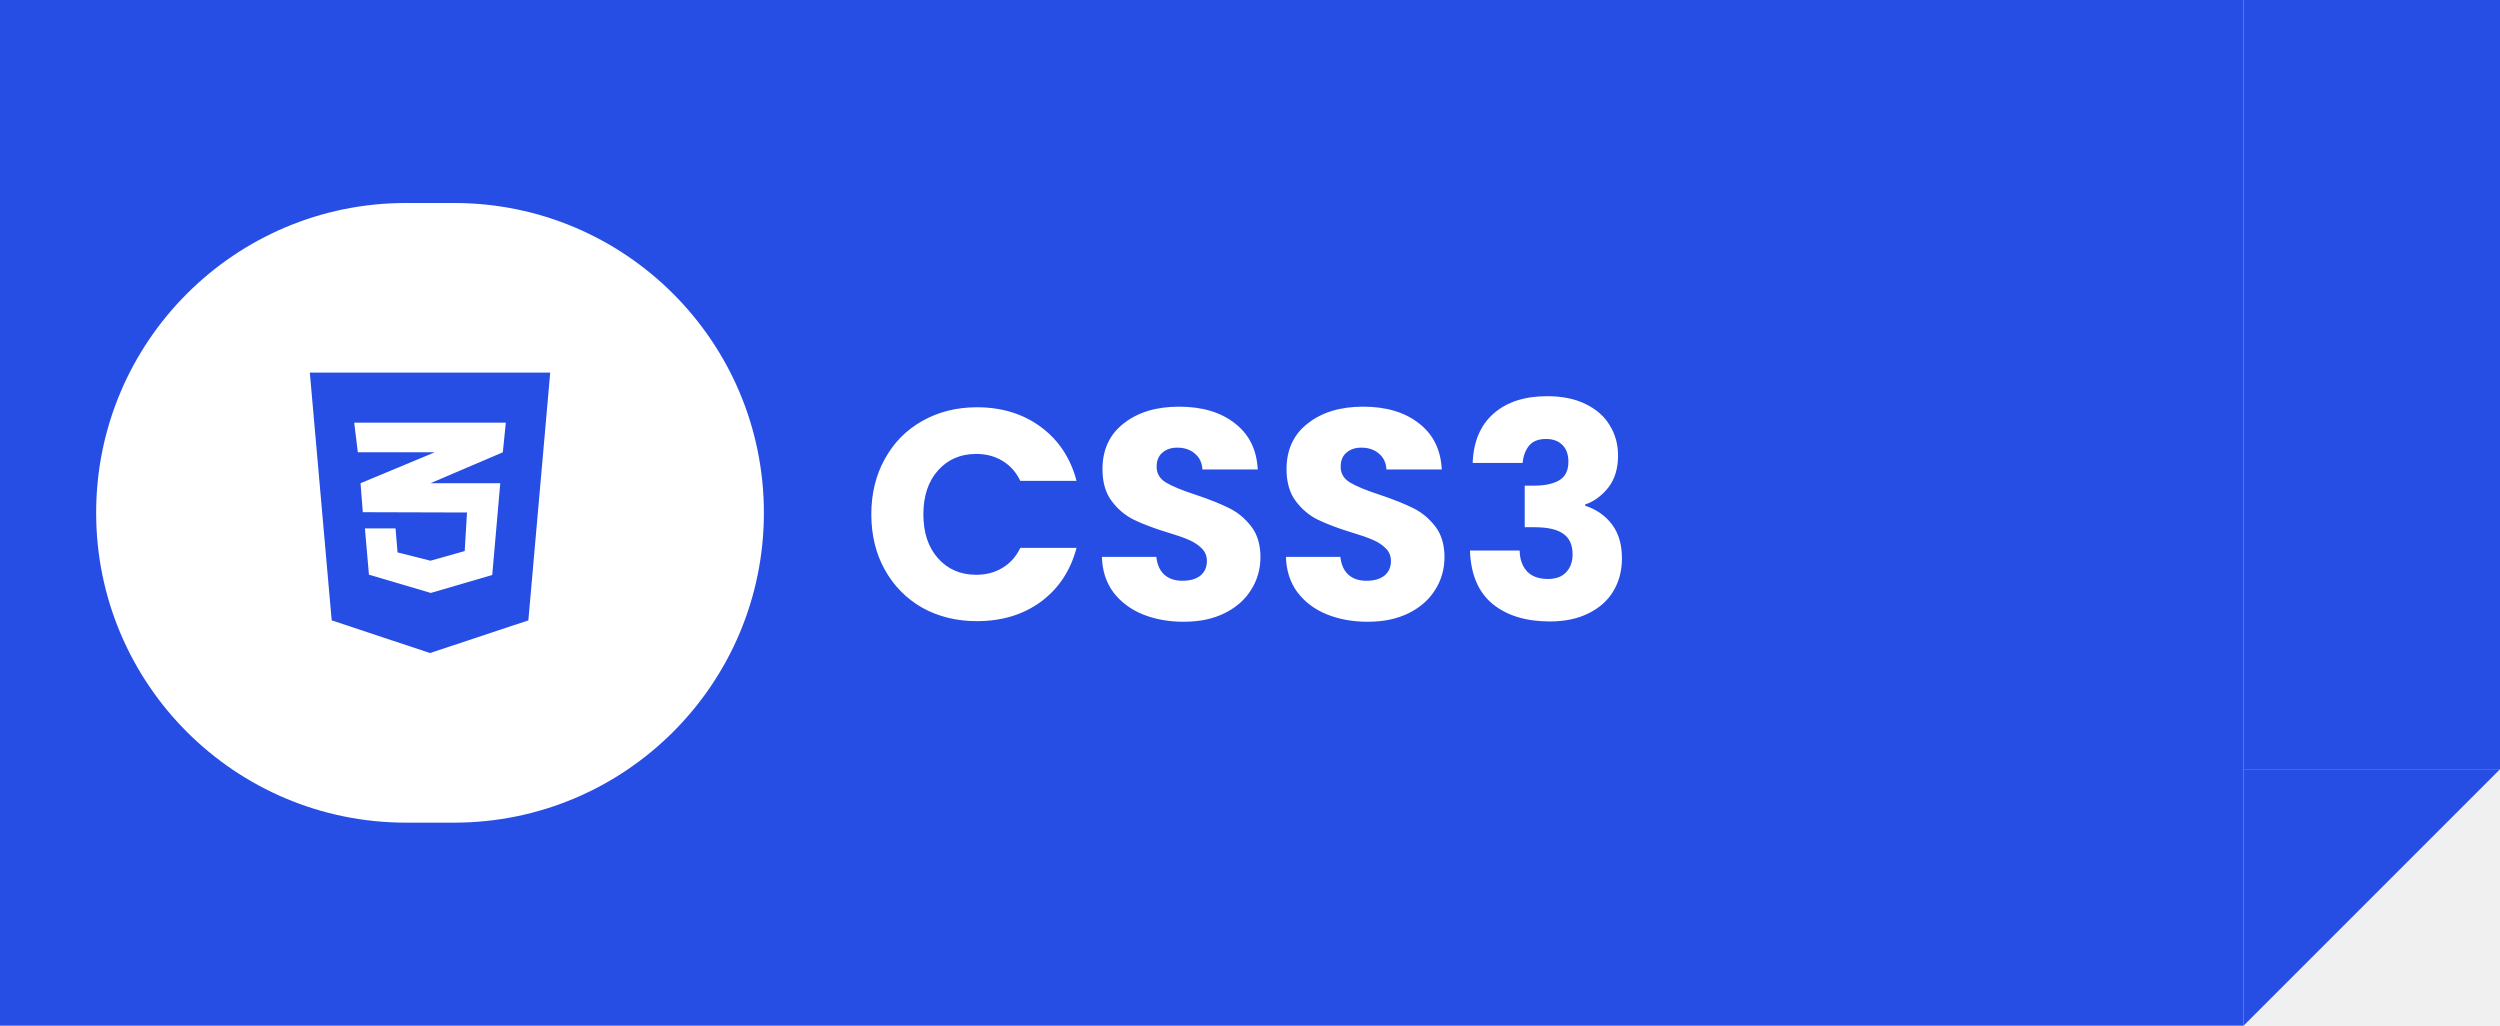
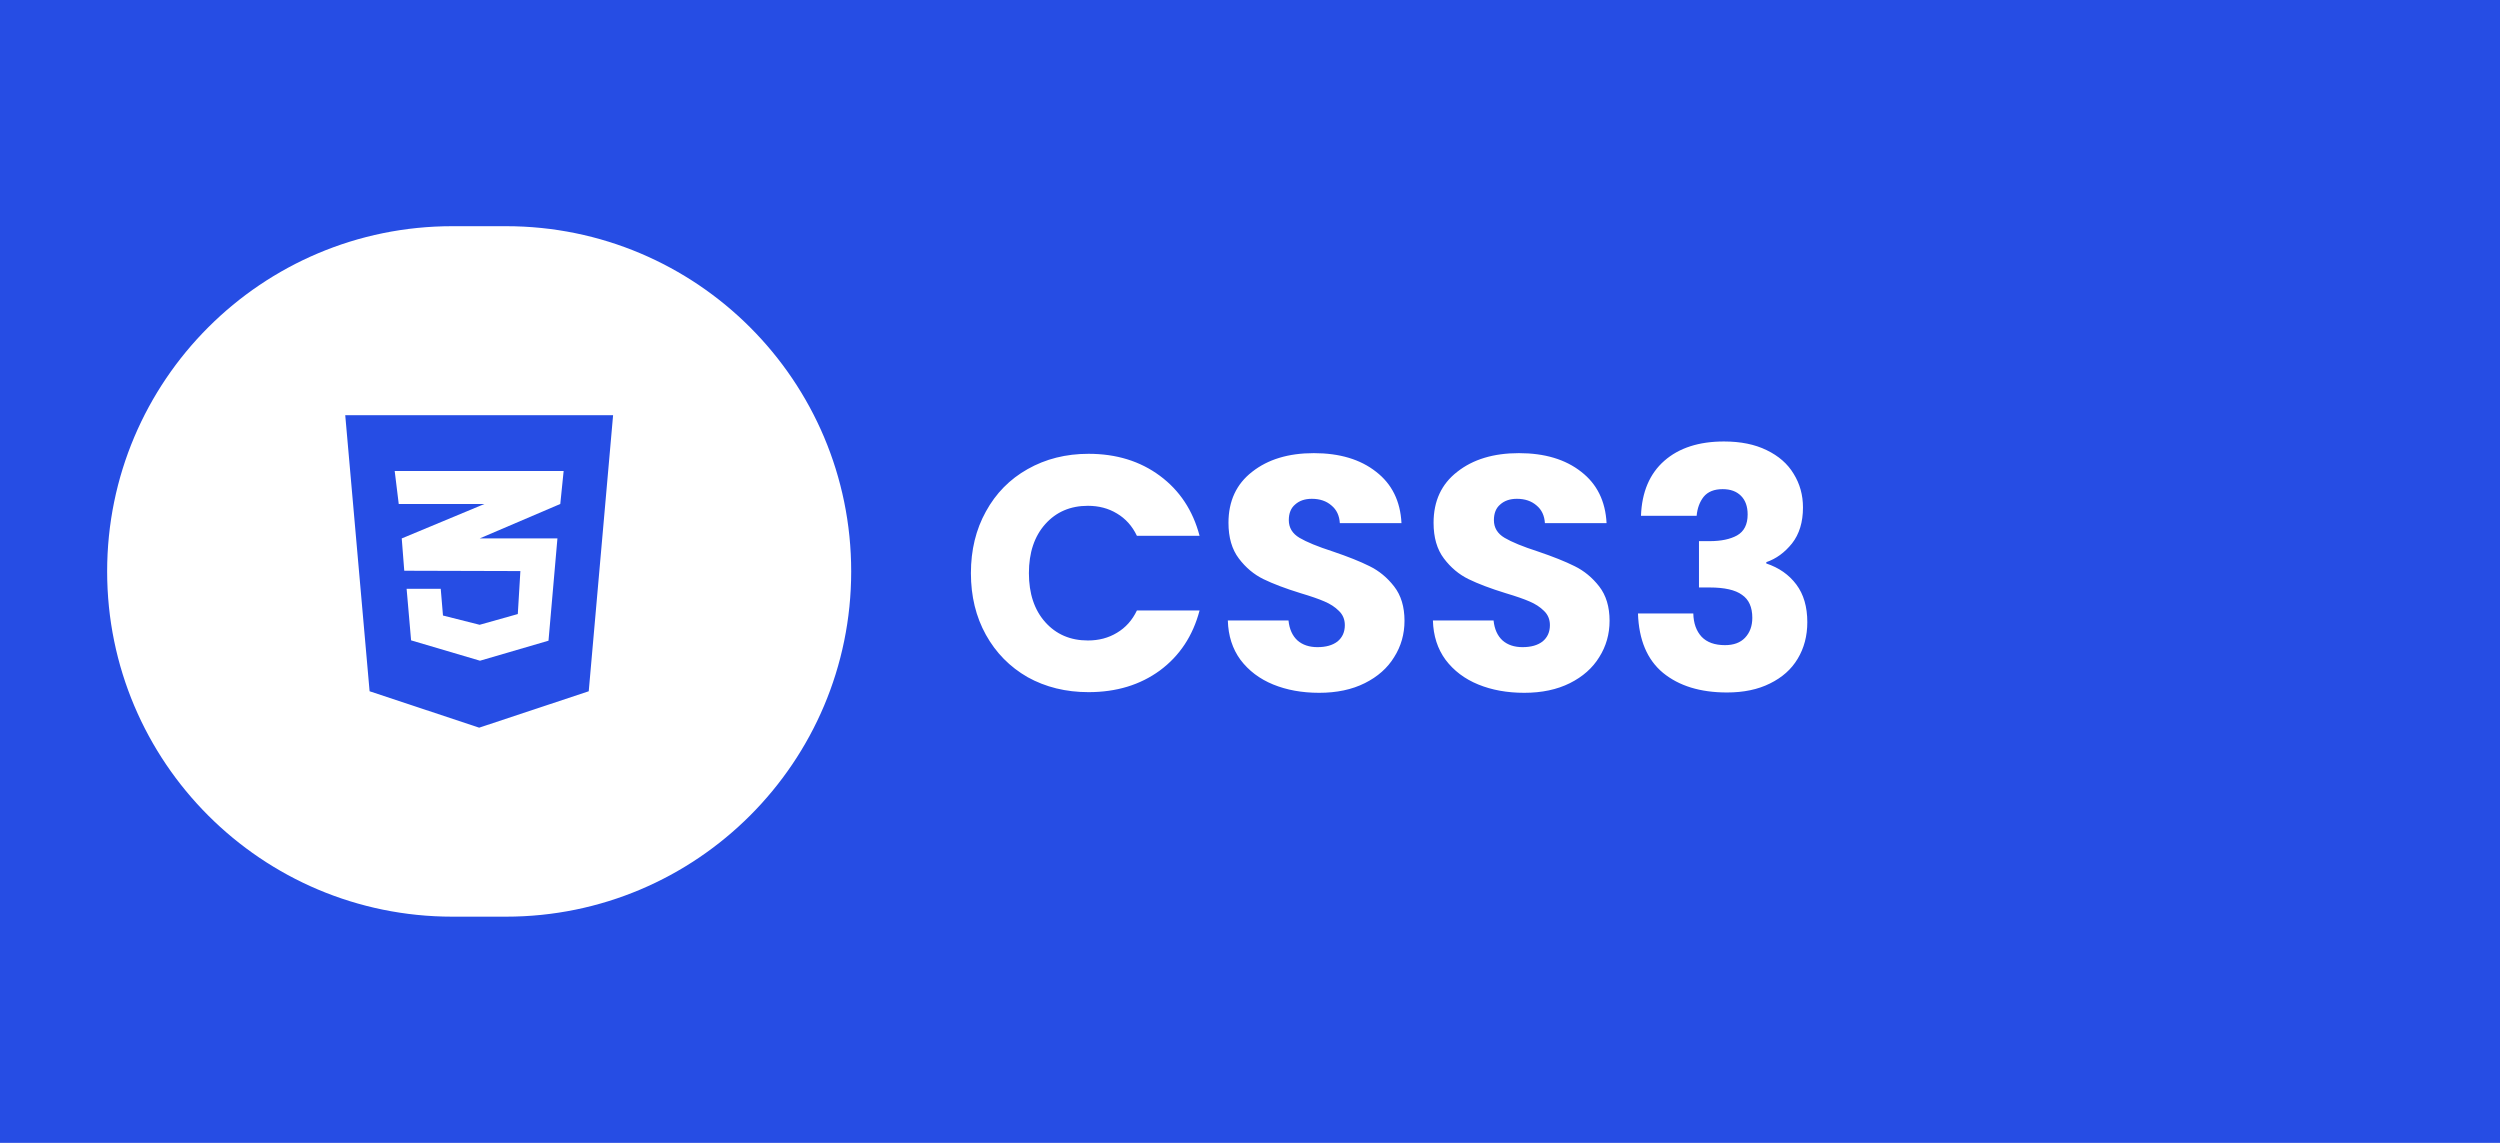
- <svg xmlns="http://www.w3.org/2000/svg" width="117" height="48" viewBox="0 0 117 48" fill="none">
-   <rect width="105" height="48" fill="#264DE4" />
-   <rect x="105" width="12" height="36" fill="#264DE4" />
-   <path d="M105 36H117L111 42L105 48V36Z" fill="#264DE4" />
+ <svg xmlns="http://www.w3.org/2000/svg" width="105" height="48" viewBox="0 0 105 48" fill="none">
+   <path d="M105 0H0V48H105V0Z" fill="#264DE4" />
  <path d="M40.778 24.072C40.778 23.101 40.988 22.238 41.408 21.482C41.828 20.717 42.412 20.124 43.158 19.704C43.914 19.275 44.768 19.06 45.72 19.06C46.887 19.06 47.886 19.368 48.716 19.984C49.547 20.6 50.102 21.44 50.382 22.504H47.75C47.554 22.093 47.274 21.781 46.91 21.566C46.556 21.351 46.15 21.244 45.692 21.244C44.955 21.244 44.358 21.501 43.9 22.014C43.443 22.527 43.214 23.213 43.214 24.072C43.214 24.931 43.443 25.617 43.9 26.13C44.358 26.643 44.955 26.9 45.692 26.9C46.15 26.9 46.556 26.793 46.91 26.578C47.274 26.363 47.554 26.051 47.75 25.64H50.382C50.102 26.704 49.547 27.544 48.716 28.16C47.886 28.767 46.887 29.07 45.72 29.07C44.768 29.07 43.914 28.86 43.158 28.44C42.412 28.011 41.828 27.418 41.408 26.662C40.988 25.906 40.778 25.043 40.778 24.072ZM55.404 29.098C54.686 29.098 54.042 28.981 53.472 28.748C52.903 28.515 52.446 28.169 52.1 27.712C51.764 27.255 51.587 26.704 51.569 26.06H54.117C54.154 26.424 54.28 26.704 54.495 26.9C54.709 27.087 54.989 27.18 55.334 27.18C55.689 27.18 55.969 27.101 56.175 26.942C56.38 26.774 56.483 26.545 56.483 26.256C56.483 26.013 56.398 25.813 56.23 25.654C56.072 25.495 55.871 25.365 55.629 25.262C55.395 25.159 55.059 25.043 54.62 24.912C53.986 24.716 53.468 24.52 53.066 24.324C52.665 24.128 52.32 23.839 52.031 23.456C51.741 23.073 51.596 22.574 51.596 21.958C51.596 21.043 51.928 20.329 52.59 19.816C53.253 19.293 54.117 19.032 55.181 19.032C56.263 19.032 57.136 19.293 57.798 19.816C58.461 20.329 58.816 21.048 58.862 21.972H56.273C56.254 21.655 56.137 21.407 55.922 21.23C55.708 21.043 55.432 20.95 55.096 20.95C54.807 20.95 54.574 21.029 54.397 21.188C54.219 21.337 54.13 21.557 54.13 21.846C54.13 22.163 54.28 22.411 54.578 22.588C54.877 22.765 55.344 22.957 55.978 23.162C56.613 23.377 57.127 23.582 57.519 23.778C57.92 23.974 58.265 24.259 58.554 24.632C58.844 25.005 58.989 25.486 58.989 26.074C58.989 26.634 58.844 27.143 58.554 27.6C58.275 28.057 57.864 28.421 57.322 28.692C56.781 28.963 56.142 29.098 55.404 29.098ZM64.018 29.098C63.299 29.098 62.655 28.981 62.086 28.748C61.516 28.515 61.059 28.169 60.714 27.712C60.378 27.255 60.2 26.704 60.182 26.06H62.73C62.767 26.424 62.893 26.704 63.108 26.9C63.322 27.087 63.602 27.18 63.948 27.18C64.302 27.18 64.582 27.101 64.788 26.942C64.993 26.774 65.096 26.545 65.096 26.256C65.096 26.013 65.012 25.813 64.844 25.654C64.685 25.495 64.484 25.365 64.242 25.262C64.008 25.159 63.672 25.043 63.234 24.912C62.599 24.716 62.081 24.52 61.68 24.324C61.278 24.128 60.933 23.839 60.644 23.456C60.354 23.073 60.21 22.574 60.21 21.958C60.21 21.043 60.541 20.329 61.204 19.816C61.866 19.293 62.73 19.032 63.794 19.032C64.876 19.032 65.749 19.293 66.412 19.816C67.074 20.329 67.429 21.048 67.476 21.972H64.886C64.867 21.655 64.75 21.407 64.536 21.23C64.321 21.043 64.046 20.95 63.71 20.95C63.42 20.95 63.187 21.029 63.01 21.188C62.832 21.337 62.744 21.557 62.744 21.846C62.744 22.163 62.893 22.411 63.192 22.588C63.49 22.765 63.957 22.957 64.592 23.162C65.226 23.377 65.74 23.582 66.132 23.778C66.533 23.974 66.878 24.259 67.168 24.632C67.457 25.005 67.602 25.486 67.602 26.074C67.602 26.634 67.457 27.143 67.168 27.6C66.888 28.057 66.477 28.421 65.936 28.692C65.394 28.963 64.755 29.098 64.018 29.098ZM68.921 21.664C68.958 20.665 69.285 19.895 69.901 19.354C70.517 18.813 71.352 18.542 72.407 18.542C73.107 18.542 73.704 18.663 74.199 18.906C74.703 19.149 75.081 19.48 75.333 19.9C75.594 20.32 75.725 20.791 75.725 21.314C75.725 21.93 75.571 22.434 75.263 22.826C74.955 23.209 74.596 23.47 74.185 23.61V23.666C74.717 23.843 75.137 24.137 75.445 24.548C75.753 24.959 75.907 25.486 75.907 26.13C75.907 26.709 75.772 27.222 75.501 27.67C75.24 28.109 74.852 28.454 74.339 28.706C73.835 28.958 73.233 29.084 72.533 29.084C71.413 29.084 70.517 28.809 69.845 28.258C69.182 27.707 68.832 26.877 68.795 25.766H71.119C71.128 26.177 71.245 26.503 71.469 26.746C71.693 26.979 72.02 27.096 72.449 27.096C72.813 27.096 73.093 26.993 73.289 26.788C73.494 26.573 73.597 26.293 73.597 25.948C73.597 25.5 73.452 25.178 73.163 24.982C72.883 24.777 72.43 24.674 71.805 24.674H71.357V22.728H71.805C72.281 22.728 72.664 22.649 72.953 22.49C73.252 22.322 73.401 22.028 73.401 21.608C73.401 21.272 73.308 21.011 73.121 20.824C72.934 20.637 72.678 20.544 72.351 20.544C71.996 20.544 71.73 20.651 71.553 20.866C71.385 21.081 71.287 21.347 71.259 21.664H68.921Z" fill="white" />
-   <rect x="4.5" y="9.5" width="31.25" height="29" rx="14.5" fill="white" />
-   <g clip-path="url(#clip0_403_202)">
-     <path d="M14.5 17.438L15.523 29.033L20.125 30.562L24.727 29.033L25.75 17.438H14.5ZM23.673 19.781L23.532 21.167L20.154 22.611L20.145 22.614H23.412L23.037 26.909L20.16 27.75L17.266 26.895L17.078 24.73H18.511L18.605 25.852L20.145 26.241L21.748 25.79L21.856 23.985L16.984 23.971V23.968L16.979 23.971L16.873 22.614L20.157 21.246L20.348 21.167H16.747L16.577 19.781H23.673Z" fill="#264DE4" />
-   </g>
-   <defs>
-     <clipPath id="clip0_403_202">
-       <rect width="11.25" height="15" fill="white" transform="translate(14.5 16.5)" />
-     </clipPath>
-   </defs>
+   <path d="M21.25 9.5H19C10.992 9.5 4.5 15.992 4.5 24C4.5 32.008 10.992 38.5 19 38.5H21.25C29.258 38.5 35.75 32.008 35.75 24C35.75 15.992 29.258 9.5 21.25 9.5Z" fill="white" />
+   <path d="M14.5 17.438L15.523 29.033L20.125 30.562L24.727 29.033L25.75 17.438H14.5ZM23.673 19.781L23.532 21.167L20.154 22.611L20.145 22.614H23.412L23.037 26.909L20.16 27.75L17.266 26.895L17.078 24.73H18.511L18.605 25.852L20.145 26.241L21.748 25.79L21.856 23.985L16.984 23.971V23.968L16.979 23.971L16.873 22.614L20.157 21.246L20.348 21.167H16.747L16.577 19.781H23.673Z" fill="#264DE4" />
</svg>
